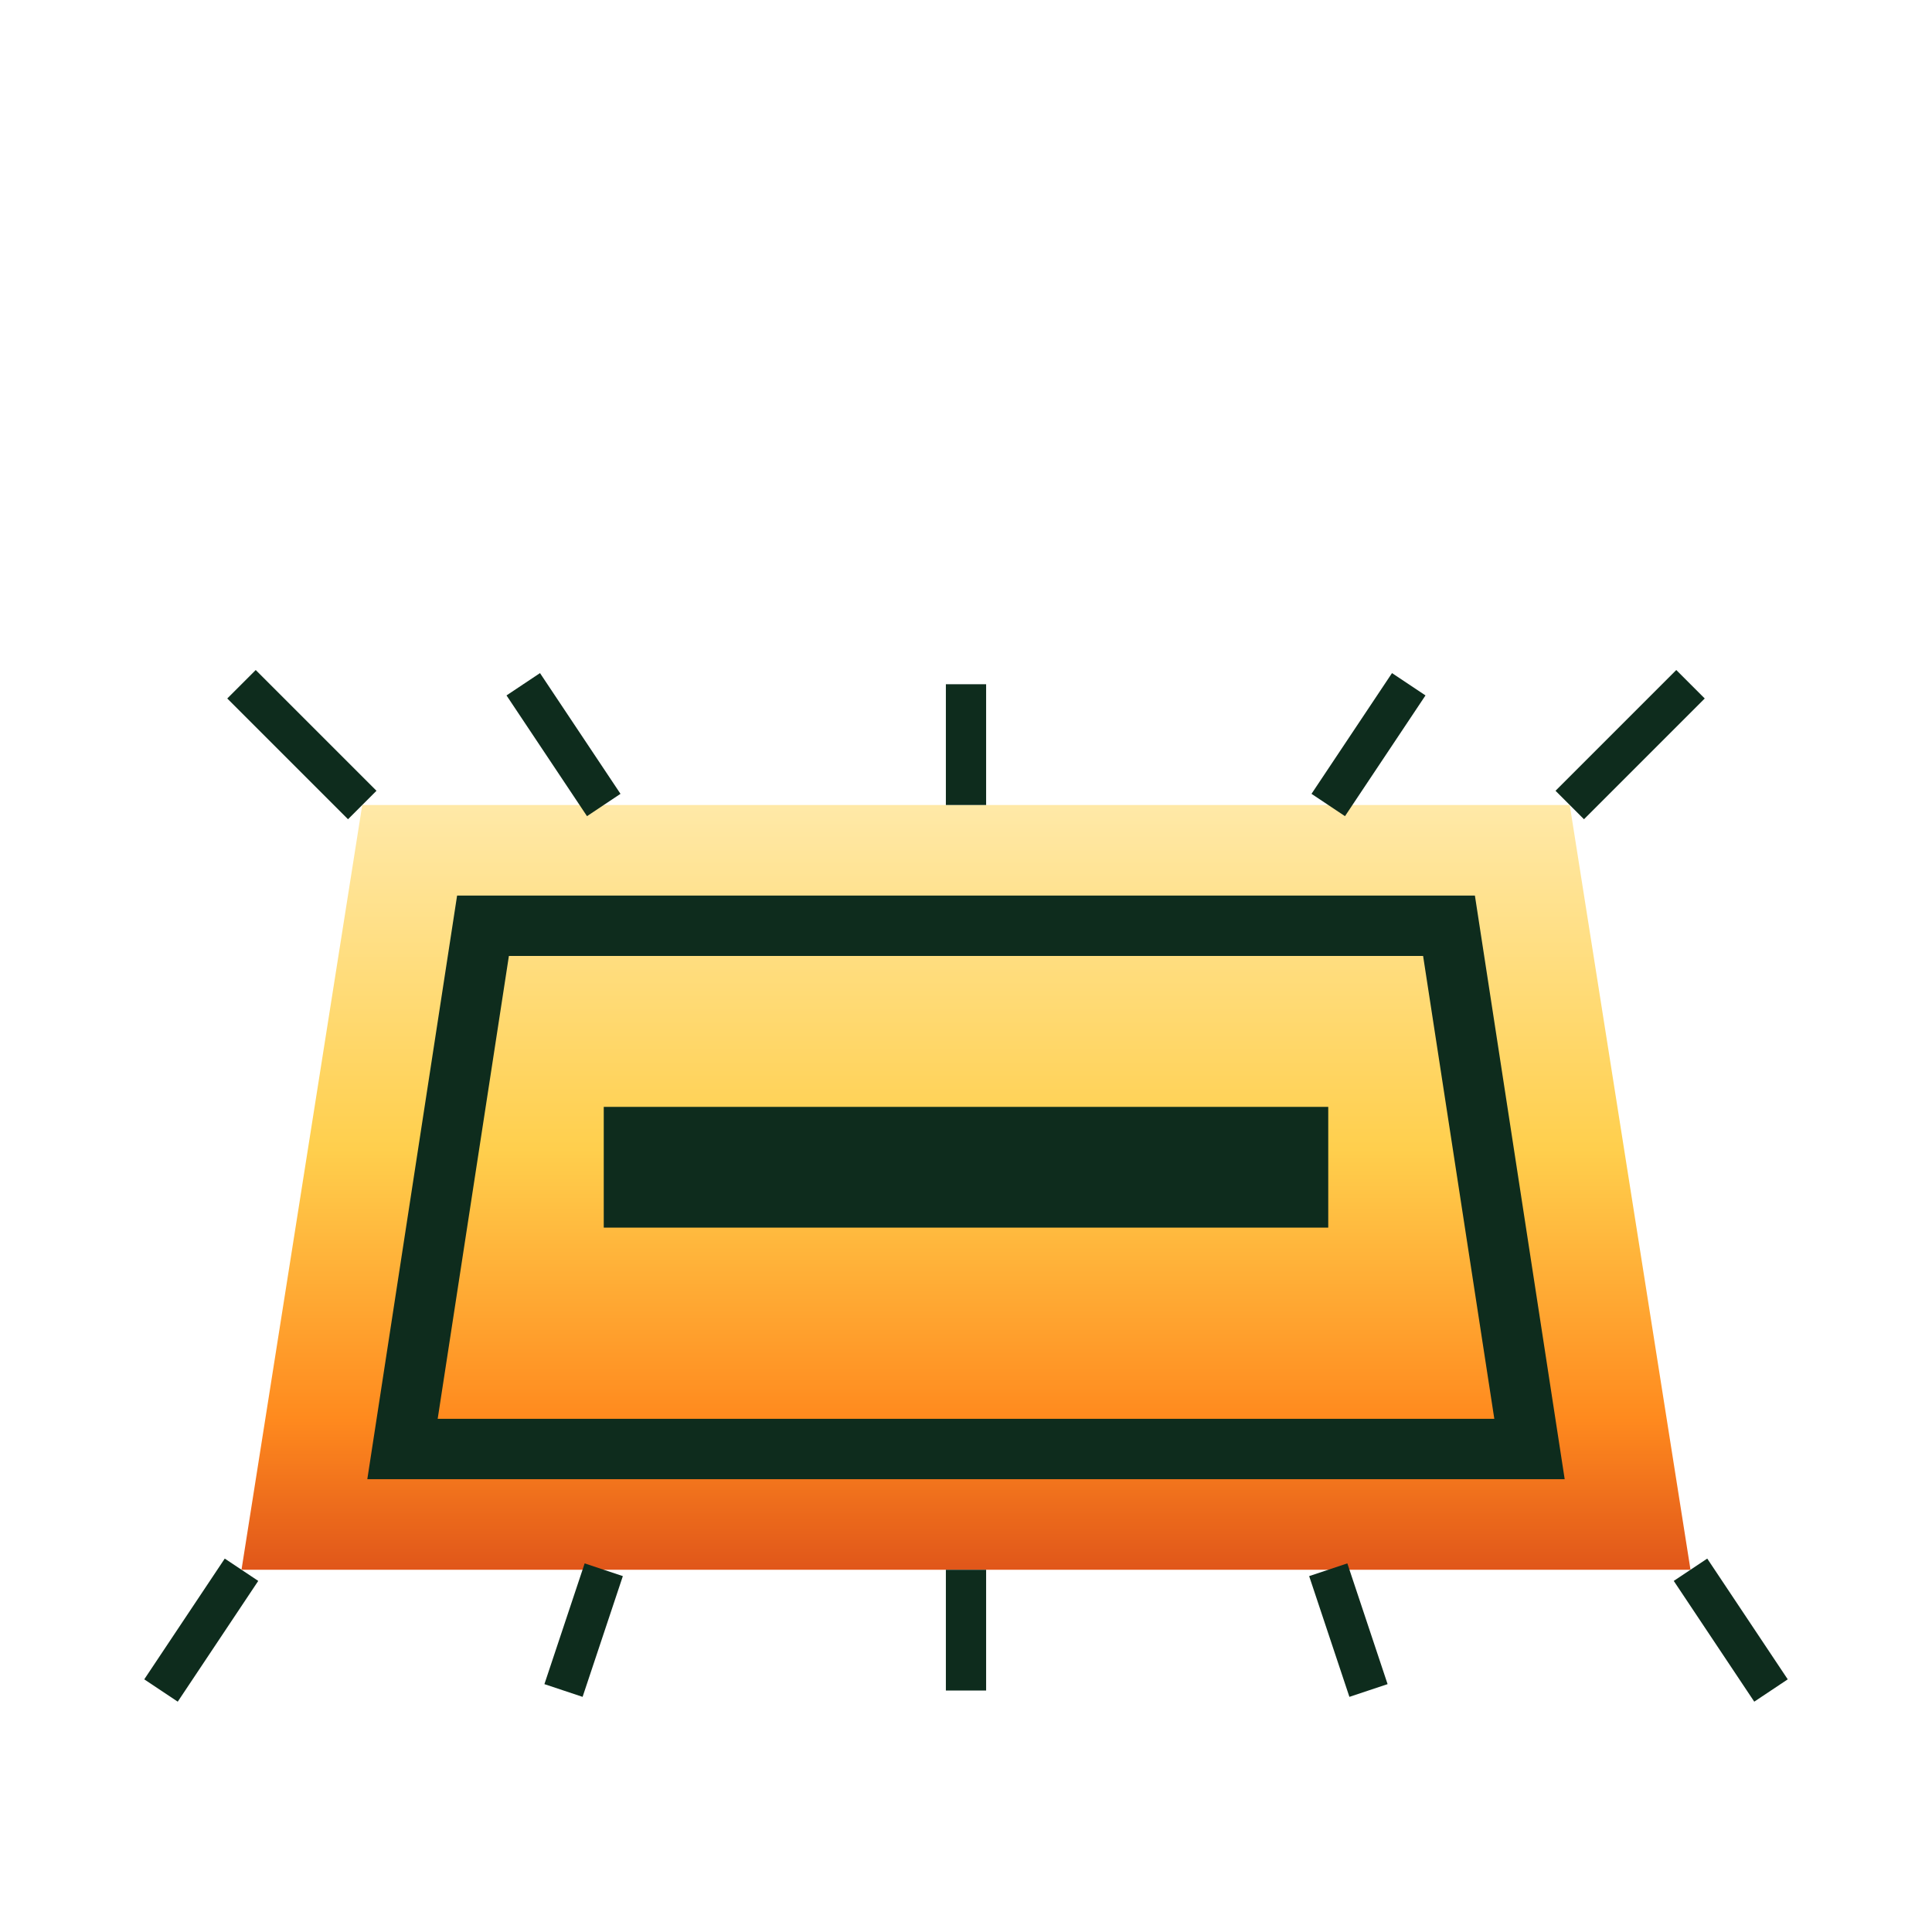
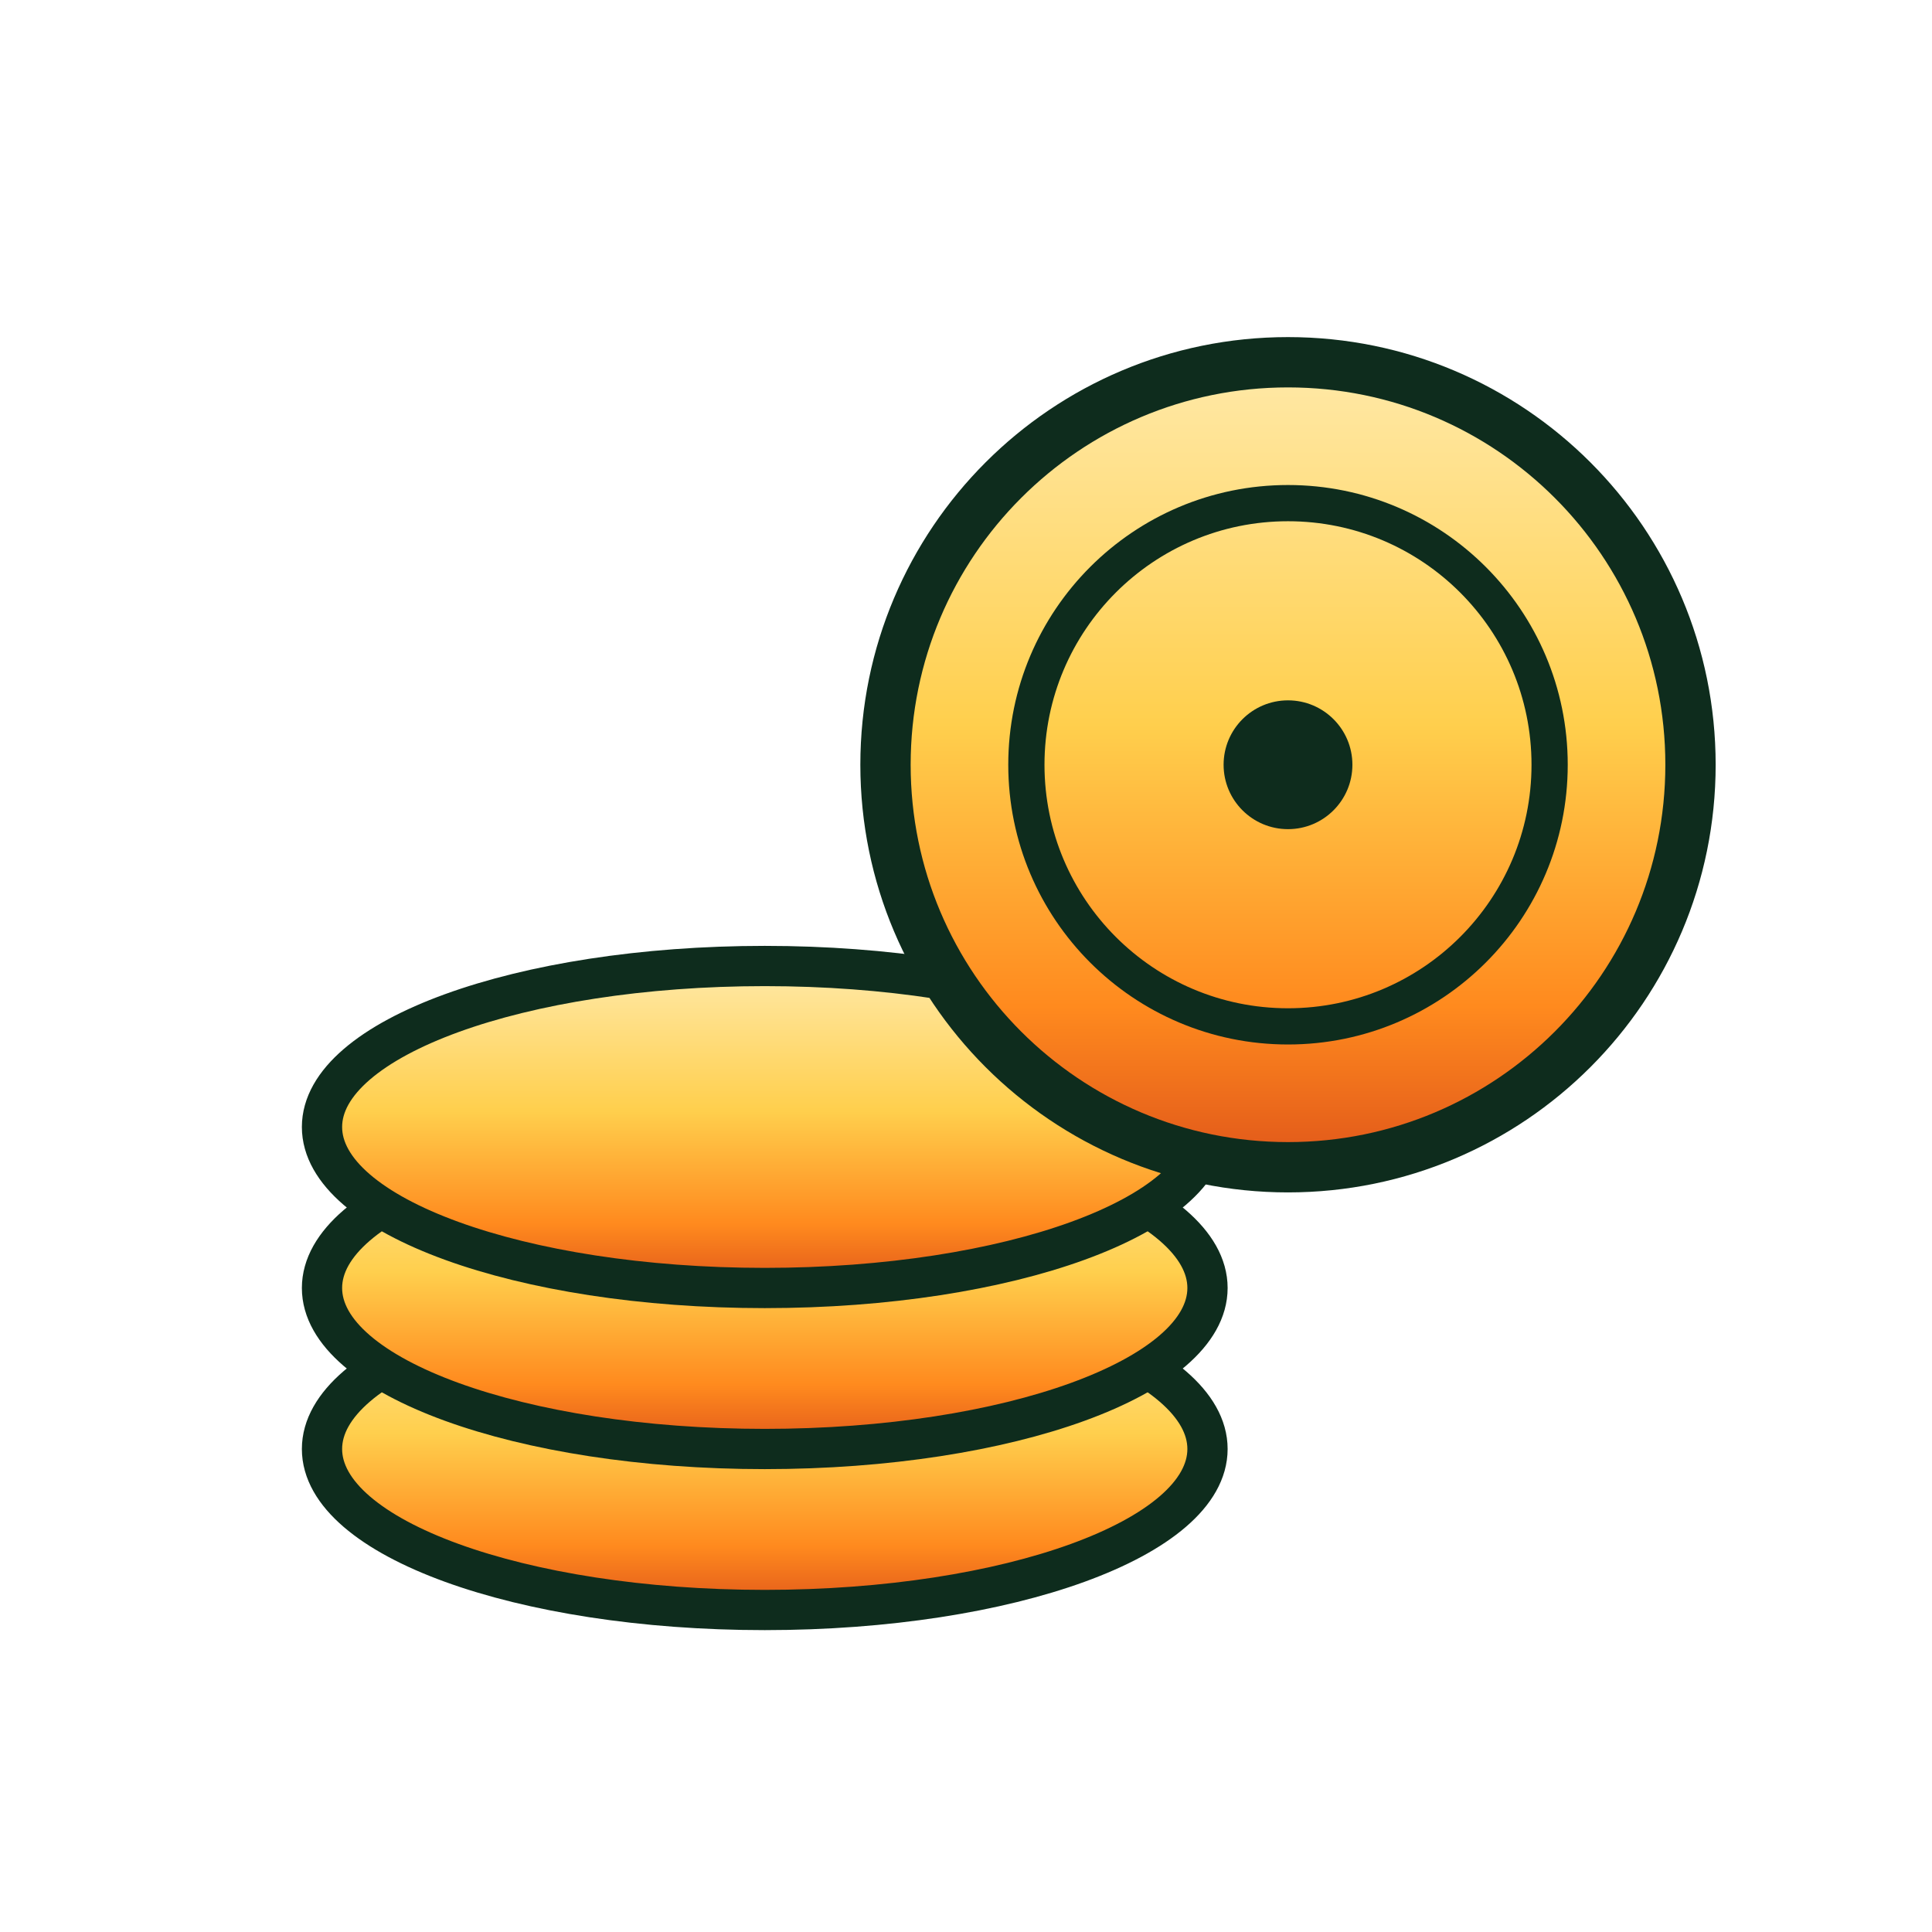
<svg xmlns="http://www.w3.org/2000/svg" viewBox="0 0 96 96" width="96" height="96">
  <defs>
    <linearGradient id="g" x1="0" y1="0" x2="0" y2="1">
      <stop offset="0" stop-color="#ffe9a8" />
      <stop offset=".45" stop-color="#ffcf4d" />
      <stop offset=".8" stop-color="#ff8a1e" />
      <stop offset="1" stop-color="#e0561a" />
    </linearGradient>
  </defs>
-   <path d="M18 40 L78 40 L84 78 L12 78 Z" fill="url(#g)" />
-   <path d="M24 46 L72 46 L76 72 L20 72 Z" fill="none" stroke="#0e2c1d" stroke-width="3" />
-   <rect x="30" y="55" width="36" height="6" fill="#0e2c1d" />
-   <path d="M18 40 L12 34 M78 40 L84 34 M30 40 L26 34 M48 40 L48 34 M66 40 L70 34" stroke="#0e2c1d" stroke-width="2" fill="none" />
-   <path d="M12 78 L8 84 M84 78 L88 84 M48 78 L48 84 M30 78 L28 84 M66 78 L68 84" stroke="#0e2c1d" stroke-width="2" fill="none" />
+   <g stroke="#0e2c1d" stroke-width="2">
+     <ellipse cx="38" cy="72" rx="22" ry="8" fill="url(#g)" />
+     <ellipse cx="38" cy="64" rx="22" ry="8" fill="url(#g)" />
+     <ellipse cx="38" cy="56" rx="22" ry="8" fill="url(#g)" />
+   </g>
+   <circle cx="64" cy="38" r="20" fill="url(#g)" stroke="#0e2c1d" stroke-width="2.5" />
+   <circle cx="64" cy="38" r="13" fill="none" stroke="#0e2c1d" stroke-width="1.8" />
+   <circle cx="64" cy="38" r="3.2" fill="#0e2c1d" />
</svg>
